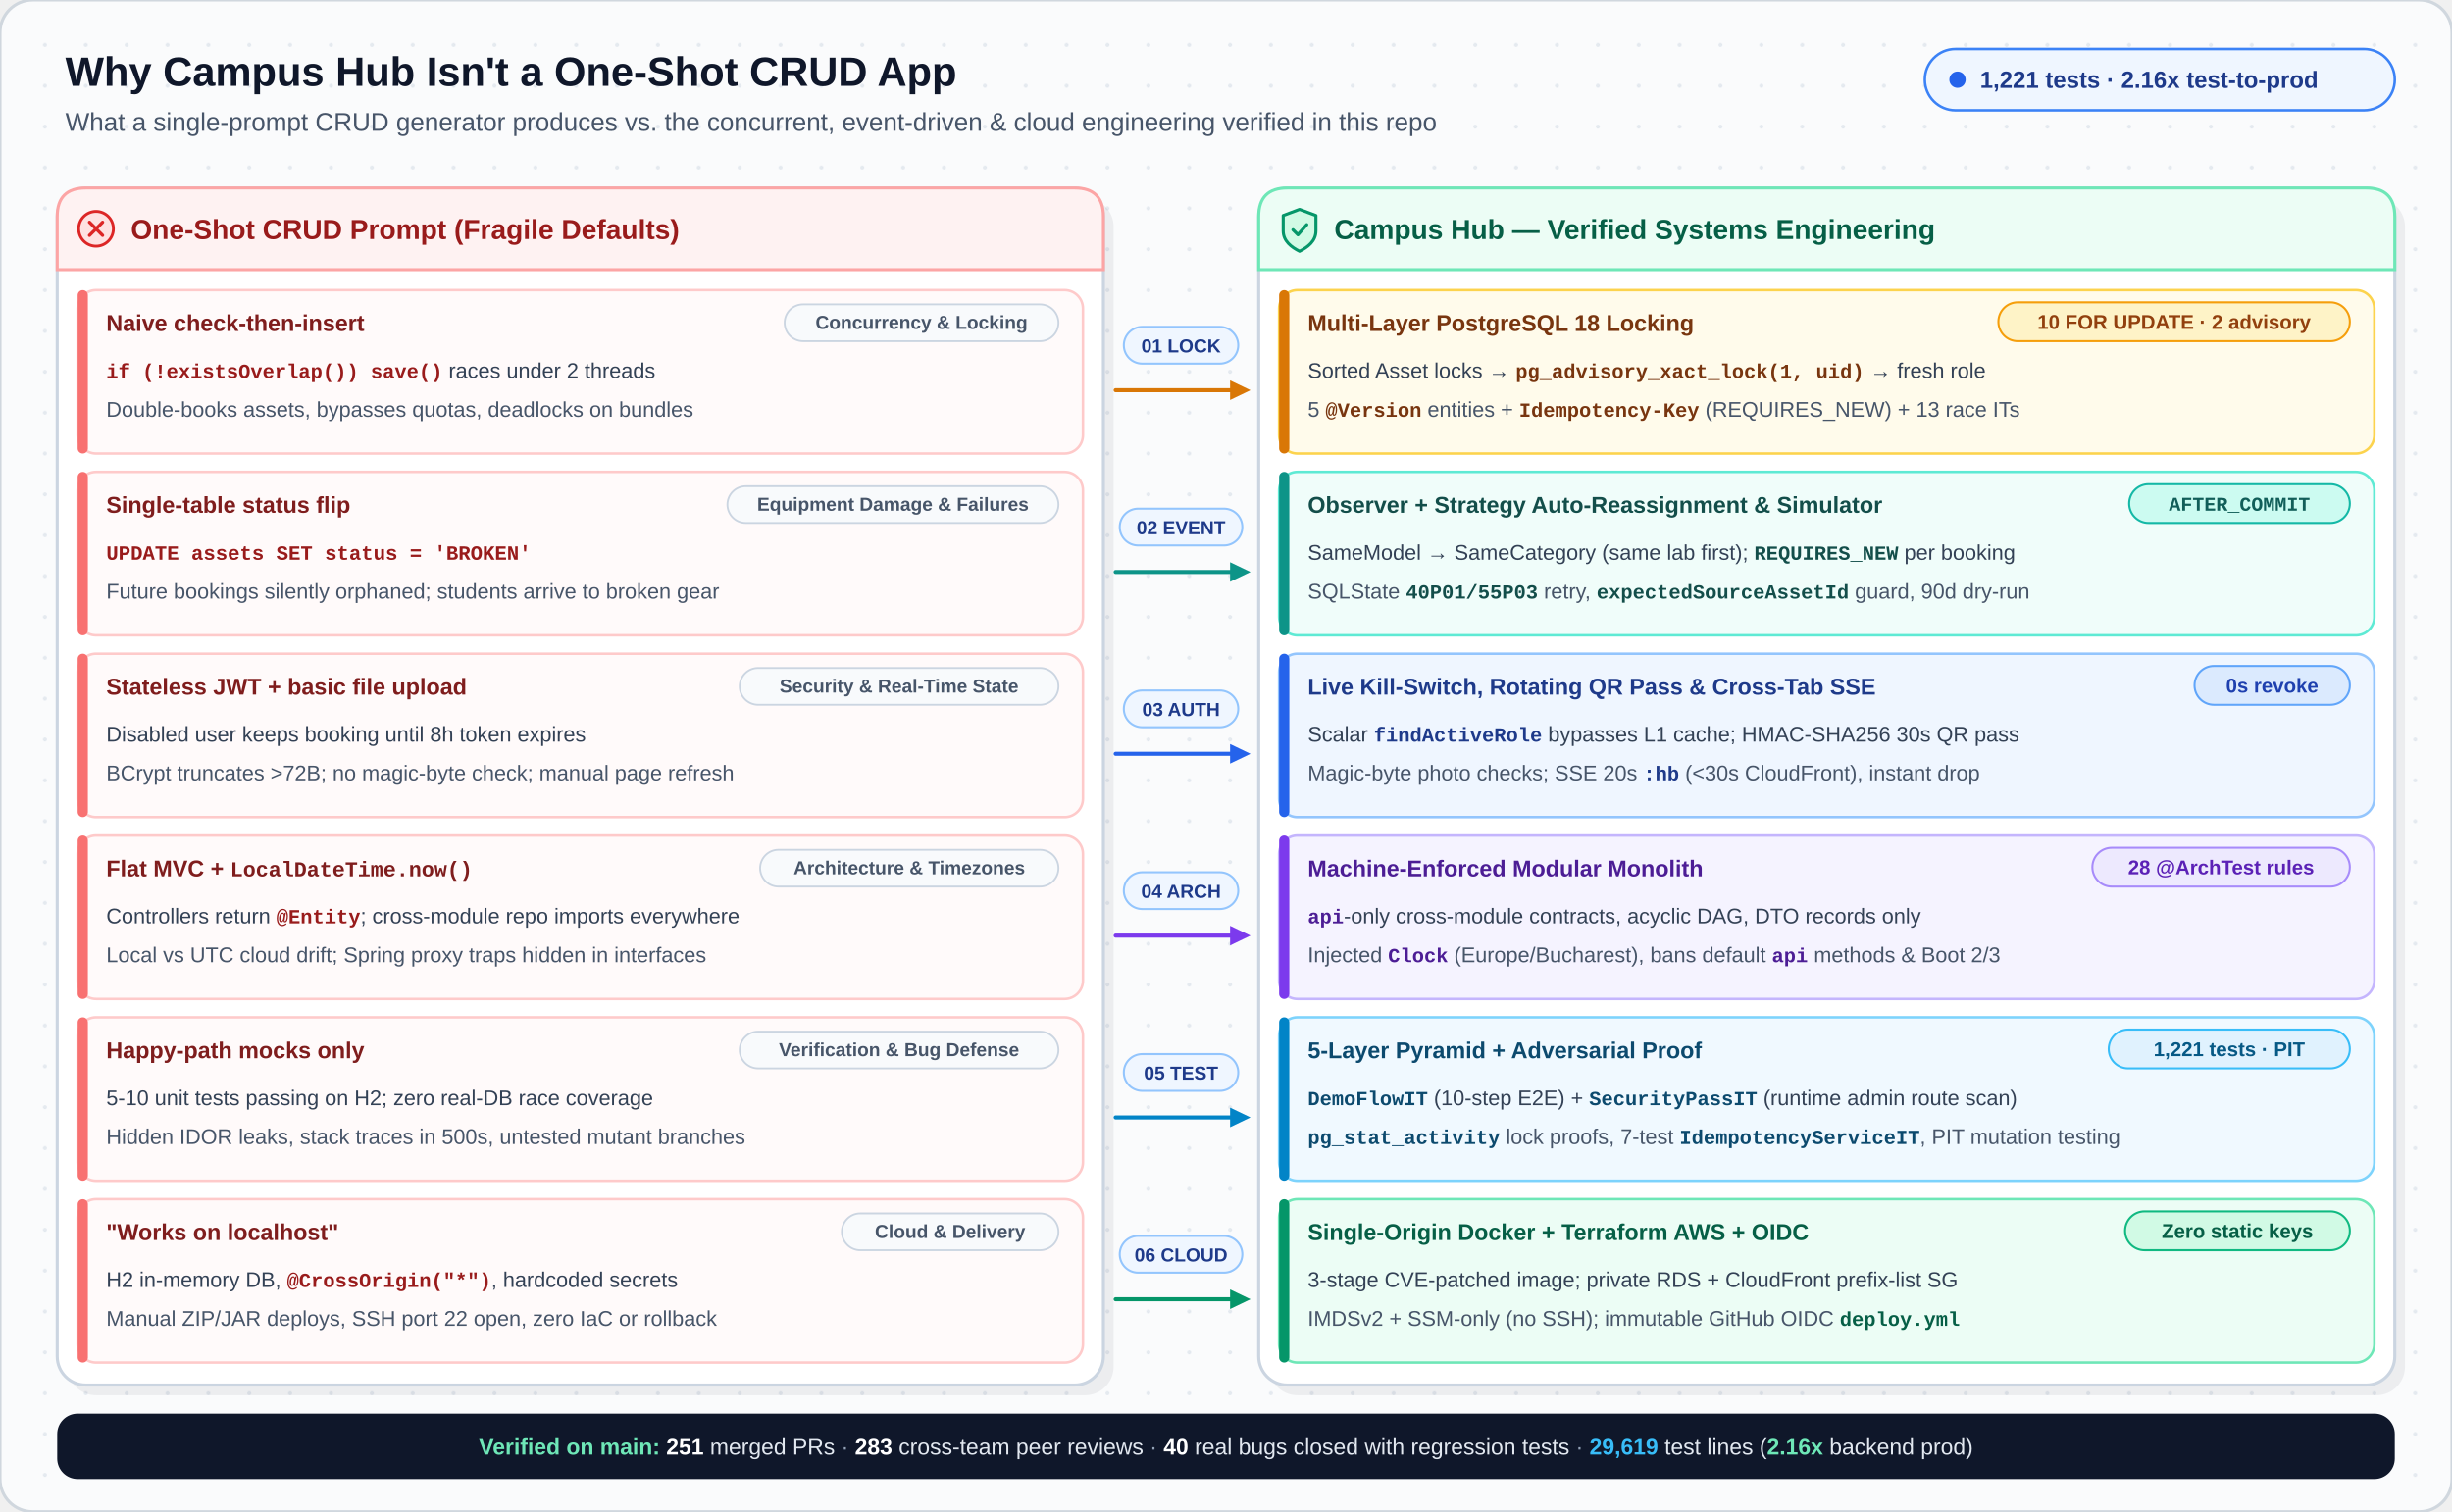
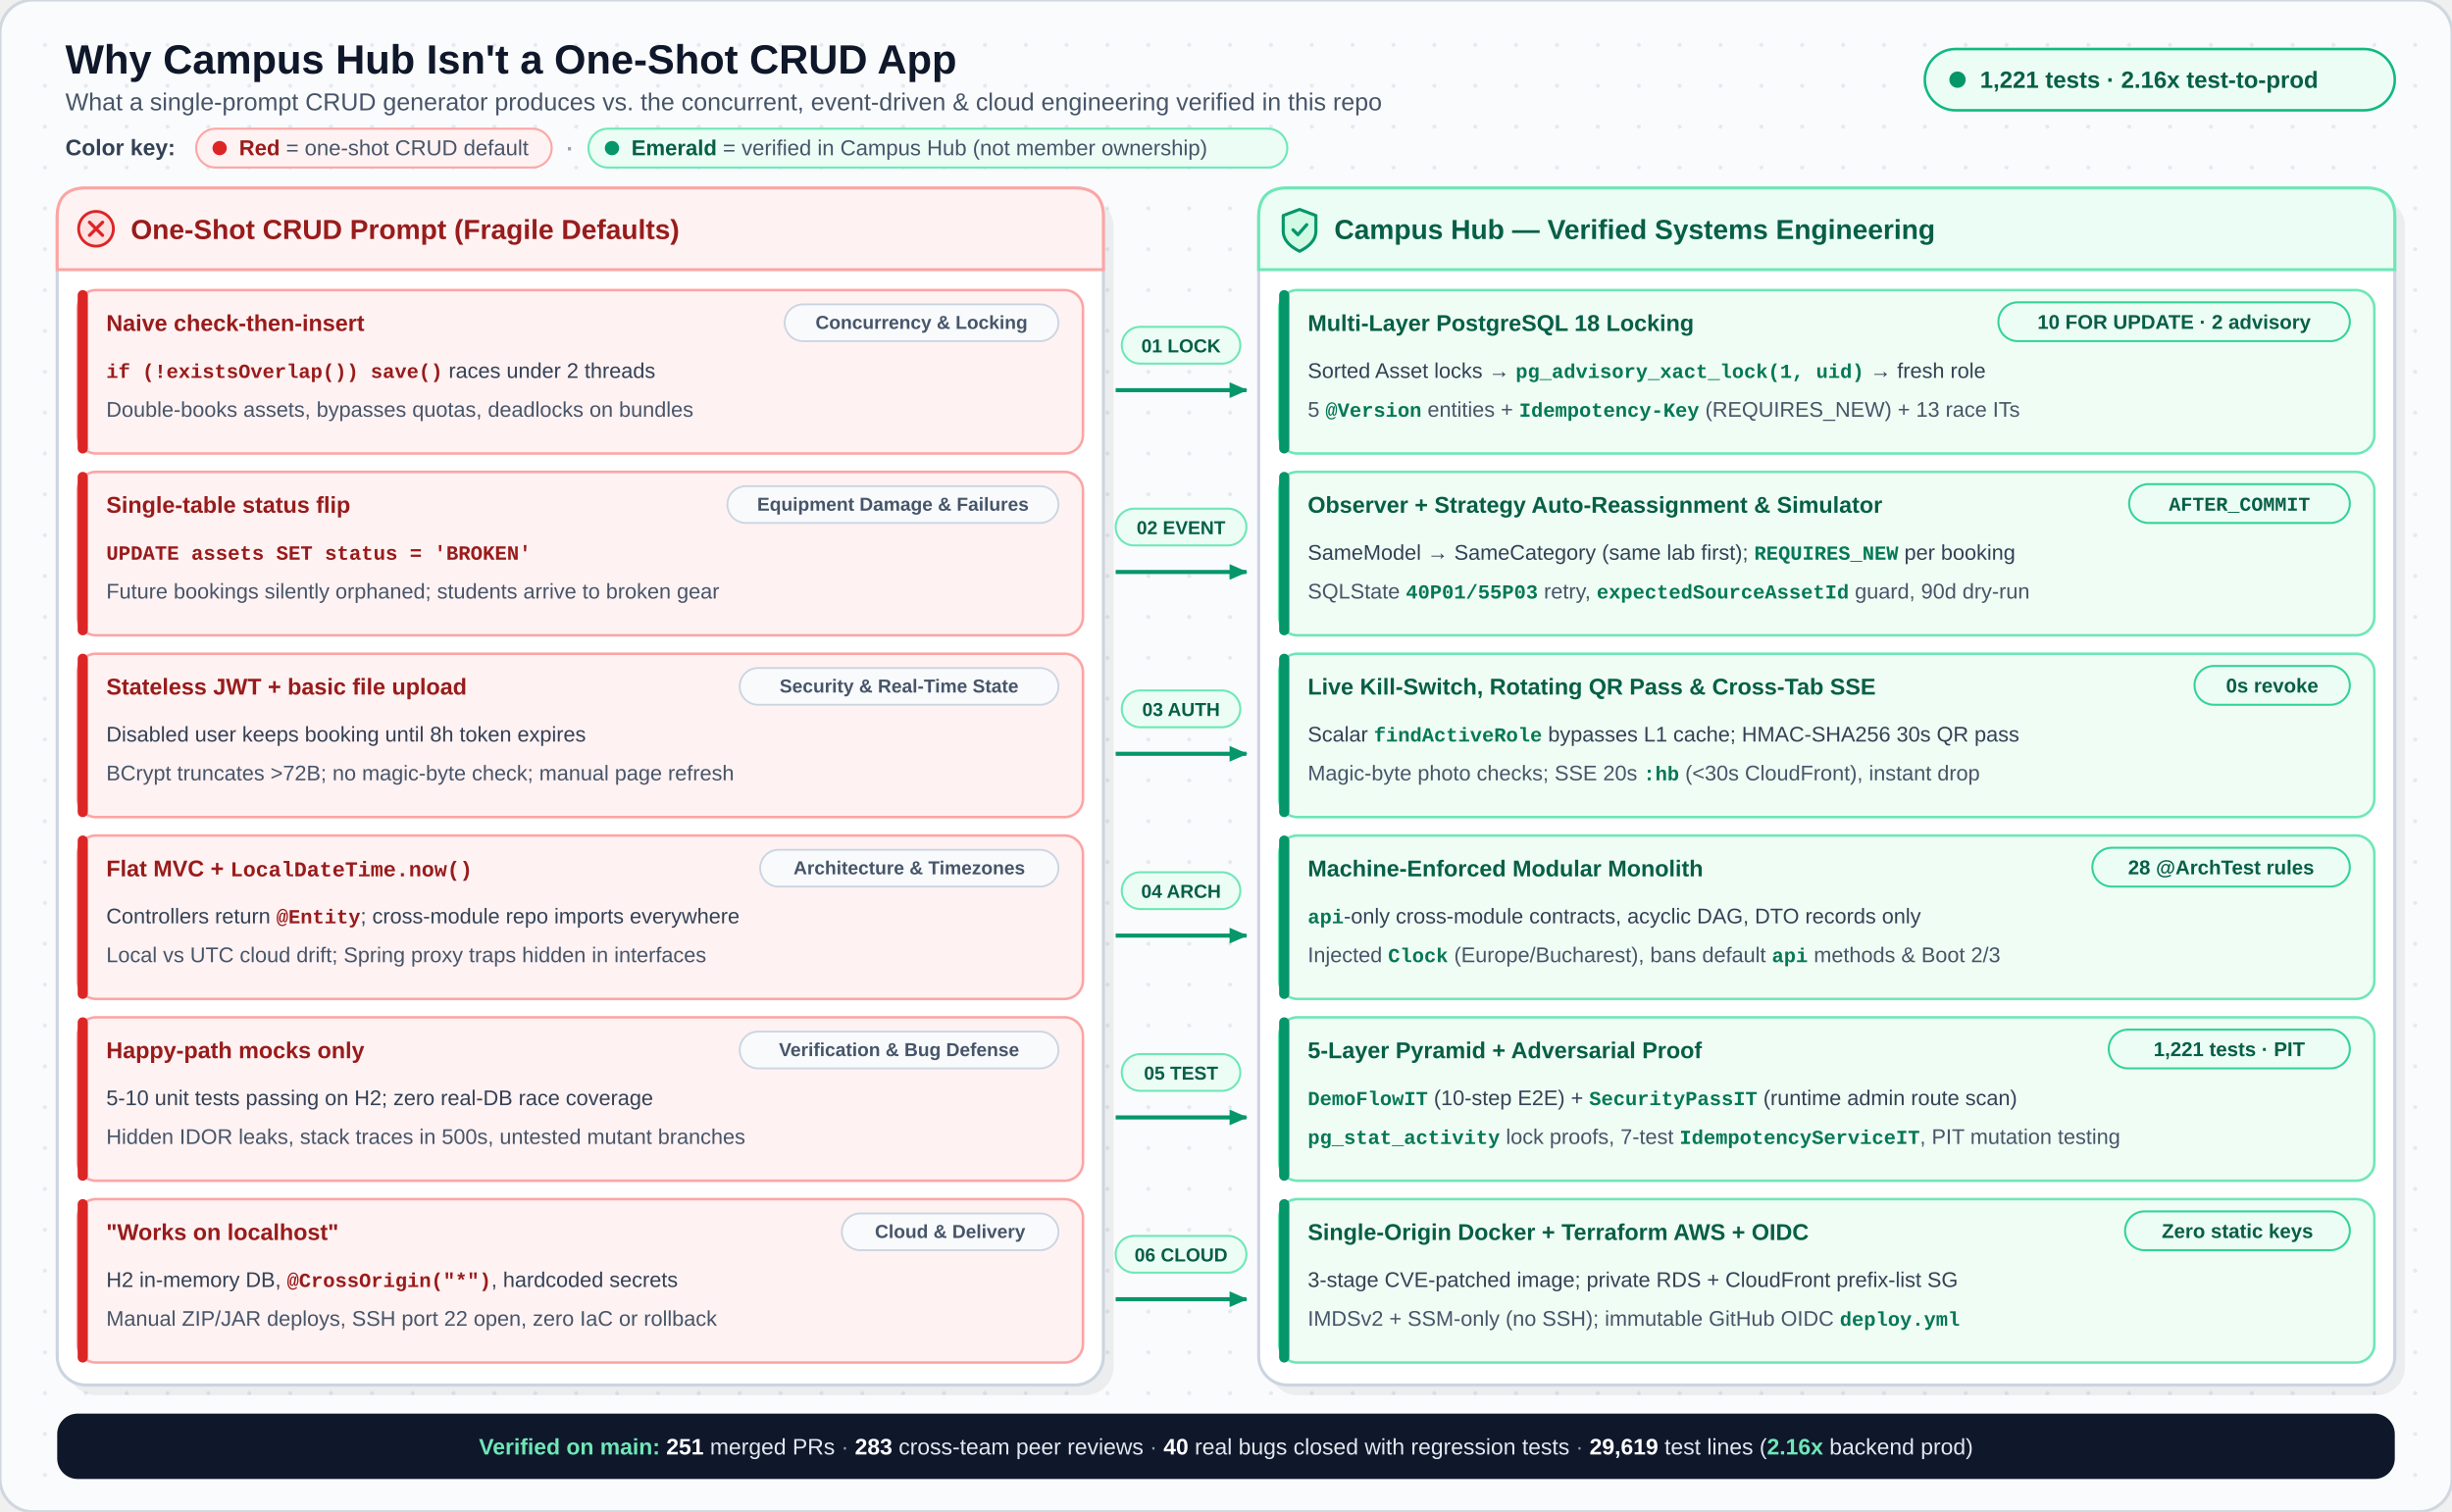
<svg xmlns="http://www.w3.org/2000/svg" viewBox="0 0 1200 740" width="1200" height="740" role="img" aria-label="Why Campus Hub Isn't a One-Shot CRUD App">
  <defs>
    <pattern id="dot-grid" width="20" height="20" patternUnits="userSpaceOnUse">
      <circle cx="2" cy="2" r="1" fill="#cbd5e1" opacity="0.45" />
    </pattern>
+     <marker id="arrow-emerald" viewBox="0 0 10 10" refX="8.5" refY="5" markerWidth="5.5" markerHeight="5.5" orient="auto-start-reverse">
+       <path d="M 1 1.5 L 9 5 L 1 8.5 z" fill="#059669" />
+     </marker>
  </defs>
  <rect x="0" y="0" width="1200" height="740" rx="16" fill="#fafbfc" stroke="#d0d7de" stroke-width="1.5" />
  <rect x="8" y="8" width="1184" height="724" rx="12" fill="url(#dot-grid)" />
  <g font-family="&quot;Segoe UI&quot;, -apple-system, BlinkMacSystemFont, &quot;Helvetica Neue&quot;, Arial, sans-serif">
-     <text x="32" y="42" font-size="20" font-weight="700" fill="#0f172a">Why Campus Hub Isn't a One-Shot CRUD App</text>
-     <text x="32" y="64" font-size="12.5" fill="#475569">What a single-prompt CRUD generator produces vs. the concurrent, event-driven &amp; cloud engineering verified in this repo</text>
-     <rect x="942" y="24" width="230" height="30" rx="15" fill="#eff6ff" stroke="#3b82f6" stroke-width="1.25" />
-     <circle cx="958" cy="39" r="4" fill="#2563eb" />
-     <text x="969" y="43" font-size="11.5" font-weight="700" fill="#1e3a8a">1,221 tests · 2.16x test-to-prod</text>
+     <text x="32" y="36" font-size="20" font-weight="700" fill="#0f172a">Why Campus Hub Isn't a One-Shot CRUD App</text>
+     <text x="32" y="54" font-size="12" fill="#475569">What a single-prompt CRUD generator produces vs. the concurrent, event-driven &amp; cloud engineering verified in this repo</text>
+     <text x="32" y="76" font-size="11" font-weight="700" fill="#334155">Color key:</text>
+     <rect x="96" y="63" width="174" height="19" rx="9.5" fill="#fef2f2" stroke="#fca5a5" stroke-width="1" />
+     <circle cx="107.5" cy="72.5" r="3.5" fill="#dc2626" />
+     <text x="117" y="76" font-size="10.6" fill="#475569">
+       <tspan font-weight="700" fill="#991b1b">Red</tspan> = one-shot CRUD default</text>
+     <text x="279" y="76.5" font-size="11" font-weight="700" fill="#94a3b8" text-anchor="middle">·</text>
+     <rect x="288" y="63" width="342" height="19" rx="9.5" fill="#ecfdf5" stroke="#6ee7b7" stroke-width="1" />
+     <circle cx="299.5" cy="72.5" r="3.5" fill="#059669" />
+     <text x="309" y="76" font-size="10.6" fill="#475569">
+       <tspan font-weight="700" fill="#065f46">Emerald</tspan> = verified in Campus Hub (not member ownership)</text>
+     <rect x="942" y="24" width="230" height="30" rx="15" fill="#ecfdf5" stroke="#10b981" stroke-width="1.25" />
+     <circle cx="958" cy="39" r="4" fill="#059669" />
+     <text x="969" y="43" font-size="11.5" font-weight="700" fill="#065f46">1,221 tests · 2.16x test-to-prod</text>
  </g>
  <g font-family="&quot;Segoe UI&quot;, -apple-system, BlinkMacSystemFont, &quot;Helvetica Neue&quot;, Arial, sans-serif">
    <rect x="33" y="97" width="512" height="586" rx="14" fill="#0f172a" opacity="0.06" />
    <rect x="28" y="92" width="512" height="586" rx="14" fill="#ffffff" stroke="#cbd5e1" stroke-width="1.5" />
    <path d="M 42 92 L 526 92 Q 540 92 540 106 L 540 132 L 28 132 L 28 106 Q 28 92 42 92 Z" fill="#fef2f2" stroke="#fca5a5" stroke-width="1.5" />
    <circle cx="47" cy="112" r="8.5" fill="#fee2e2" stroke="#dc2626" stroke-width="1.4" />
    <path d="M 43.8 108.8 L 50.2 115.2 M 50.2 108.8 L 43.8 115.2" fill="none" stroke="#dc2626" stroke-width="1.6" stroke-linecap="round" />
    <text x="64" y="117" font-size="13.5" font-weight="700" fill="#991b1b">One-Shot CRUD Prompt (Fragile Defaults)</text>
-     <rect x="38" y="142" width="492" height="80" rx="9" fill="#fffafa" stroke="#fecaca" stroke-width="1.25" />
-     <rect x="38" y="142" width="5" height="80" rx="2.5" fill="#f87171" />
-     <text x="52" y="162" font-size="11.2" font-weight="700" fill="#7f1d1d">Naive check-then-insert</text>
+     <rect x="38" y="142" width="492" height="80" rx="9" fill="#fef2f2" stroke="#fca5a5" stroke-width="1.25" />
+     <rect x="38" y="142" width="5" height="80" rx="2.5" fill="#dc2626" />
+     <text x="52" y="162" font-size="11.2" font-weight="700" fill="#991b1b">Naive check-then-insert</text>
    <rect x="384" y="149" width="134" height="18" rx="9" fill="#f8fafc" stroke="#cbd5e1" stroke-width="0.9" />
    <text x="451" y="161" font-size="9.2" font-weight="600" fill="#475569" text-anchor="middle">Concurrency &amp; Locking</text>
    <text x="52" y="185" font-size="10.4" fill="#334155">
      <tspan font-family="&quot;SFMono-Regular&quot;, Consolas, &quot;Liberation Mono&quot;, Menlo, monospace" font-size="9.8" font-weight="600" fill="#991b1b">if (!existsOverlap()) save()</tspan> races under 2 threads</text>
    <text x="52" y="204" font-size="10.4" fill="#475569">Double-books assets, bypasses quotas, deadlocks on bundles</text>
-     <rect x="38" y="231" width="492" height="80" rx="9" fill="#fffafa" stroke="#fecaca" stroke-width="1.25" />
-     <rect x="38" y="231" width="5" height="80" rx="2.5" fill="#f87171" />
-     <text x="52" y="251" font-size="11.2" font-weight="700" fill="#7f1d1d">Single-table status flip</text>
+     <rect x="38" y="231" width="492" height="80" rx="9" fill="#fef2f2" stroke="#fca5a5" stroke-width="1.25" />
+     <rect x="38" y="231" width="5" height="80" rx="2.5" fill="#dc2626" />
+     <text x="52" y="251" font-size="11.2" font-weight="700" fill="#991b1b">Single-table status flip</text>
    <rect x="356" y="238" width="162" height="18" rx="9" fill="#f8fafc" stroke="#cbd5e1" stroke-width="0.9" />
    <text x="437" y="250" font-size="9.2" font-weight="600" fill="#475569" text-anchor="middle">Equipment Damage &amp; Failures</text>
    <text x="52" y="274" font-size="9.9" font-weight="600" fill="#991b1b" font-family="&quot;SFMono-Regular&quot;, Consolas, &quot;Liberation Mono&quot;, Menlo, monospace">UPDATE assets SET status = 'BROKEN'</text>
    <text x="52" y="293" font-size="10.4" fill="#475569">Future bookings silently orphaned; students arrive to broken gear</text>
-     <rect x="38" y="320" width="492" height="80" rx="9" fill="#fffafa" stroke="#fecaca" stroke-width="1.25" />
-     <rect x="38" y="320" width="5" height="80" rx="2.5" fill="#f87171" />
-     <text x="52" y="340" font-size="11.2" font-weight="700" fill="#7f1d1d">Stateless JWT + basic file upload</text>
+     <rect x="38" y="320" width="492" height="80" rx="9" fill="#fef2f2" stroke="#fca5a5" stroke-width="1.25" />
+     <rect x="38" y="320" width="5" height="80" rx="2.5" fill="#dc2626" />
+     <text x="52" y="340" font-size="11.2" font-weight="700" fill="#991b1b">Stateless JWT + basic file upload</text>
    <rect x="362" y="327" width="156" height="18" rx="9" fill="#f8fafc" stroke="#cbd5e1" stroke-width="0.9" />
    <text x="440" y="339" font-size="9.2" font-weight="600" fill="#475569" text-anchor="middle">Security &amp; Real-Time State</text>
    <text x="52" y="363" font-size="10.4" fill="#334155">Disabled user keeps booking until 8h token expires</text>
    <text x="52" y="382" font-size="10.4" fill="#475569">BCrypt truncates &gt;72B; no magic-byte check; manual page refresh</text>
-     <rect x="38" y="409" width="492" height="80" rx="9" fill="#fffafa" stroke="#fecaca" stroke-width="1.25" />
-     <rect x="38" y="409" width="5" height="80" rx="2.5" fill="#f87171" />
-     <text x="52" y="429" font-size="11.2" font-weight="700" fill="#7f1d1d">Flat MVC + <tspan font-family="&quot;SFMono-Regular&quot;, Consolas, &quot;Liberation Mono&quot;, Menlo, monospace" font-size="10.4">LocalDateTime.now()</tspan>
+     <rect x="38" y="409" width="492" height="80" rx="9" fill="#fef2f2" stroke="#fca5a5" stroke-width="1.25" />
+     <rect x="38" y="409" width="5" height="80" rx="2.5" fill="#dc2626" />
+     <text x="52" y="429" font-size="11.2" font-weight="700" fill="#991b1b">Flat MVC + <tspan font-family="&quot;SFMono-Regular&quot;, Consolas, &quot;Liberation Mono&quot;, Menlo, monospace" font-size="10.4">LocalDateTime.now()</tspan>
    </text>
    <rect x="372" y="416" width="146" height="18" rx="9" fill="#f8fafc" stroke="#cbd5e1" stroke-width="0.9" />
    <text x="445" y="428" font-size="9.2" font-weight="600" fill="#475569" text-anchor="middle">Architecture &amp; Timezones</text>
    <text x="52" y="452" font-size="10.4" fill="#334155">Controllers return <tspan font-family="&quot;SFMono-Regular&quot;, Consolas, &quot;Liberation Mono&quot;, Menlo, monospace" font-size="9.8" font-weight="600" fill="#991b1b">@Entity</tspan>; cross-module repo imports everywhere</text>
    <text x="52" y="471" font-size="10.4" fill="#475569">Local vs UTC cloud drift; Spring proxy traps hidden in interfaces</text>
-     <rect x="38" y="498" width="492" height="80" rx="9" fill="#fffafa" stroke="#fecaca" stroke-width="1.25" />
-     <rect x="38" y="498" width="5" height="80" rx="2.5" fill="#f87171" />
-     <text x="52" y="518" font-size="11.2" font-weight="700" fill="#7f1d1d">Happy-path mocks only</text>
+     <rect x="38" y="498" width="492" height="80" rx="9" fill="#fef2f2" stroke="#fca5a5" stroke-width="1.25" />
+     <rect x="38" y="498" width="5" height="80" rx="2.5" fill="#dc2626" />
+     <text x="52" y="518" font-size="11.2" font-weight="700" fill="#991b1b">Happy-path mocks only</text>
    <rect x="362" y="505" width="156" height="18" rx="9" fill="#f8fafc" stroke="#cbd5e1" stroke-width="0.9" />
    <text x="440" y="517" font-size="9.2" font-weight="600" fill="#475569" text-anchor="middle">Verification &amp; Bug Defense</text>
    <text x="52" y="541" font-size="10.4" fill="#334155">5-10 unit tests passing on H2; zero real-DB race coverage</text>
    <text x="52" y="560" font-size="10.4" fill="#475569">Hidden IDOR leaks, stack traces in 500s, untested mutant branches</text>
-     <rect x="38" y="587" width="492" height="80" rx="9" fill="#fffafa" stroke="#fecaca" stroke-width="1.25" />
-     <rect x="38" y="587" width="5" height="80" rx="2.5" fill="#f87171" />
-     <text x="52" y="607" font-size="11.2" font-weight="700" fill="#7f1d1d">"Works on localhost"</text>
+     <rect x="38" y="587" width="492" height="80" rx="9" fill="#fef2f2" stroke="#fca5a5" stroke-width="1.25" />
+     <rect x="38" y="587" width="5" height="80" rx="2.5" fill="#dc2626" />
+     <text x="52" y="607" font-size="11.2" font-weight="700" fill="#991b1b">"Works on localhost"</text>
    <rect x="412" y="594" width="106" height="18" rx="9" fill="#f8fafc" stroke="#cbd5e1" stroke-width="0.9" />
    <text x="465" y="606" font-size="9.2" font-weight="600" fill="#475569" text-anchor="middle">Cloud &amp; Delivery</text>
    <text x="52" y="630" font-size="10.4" fill="#334155">H2 in-memory DB, <tspan font-family="&quot;SFMono-Regular&quot;, Consolas, &quot;Liberation Mono&quot;, Menlo, monospace" font-size="9.8" font-weight="600" fill="#991b1b">@CrossOrigin("*")</tspan>, hardcoded secrets</text>
    <text x="52" y="649" font-size="10.4" fill="#475569">Manual ZIP/JAR deploys, SSH port 22 open, zero IaC or rollback</text>
  </g>
  <g font-family="&quot;Segoe UI&quot;, -apple-system, BlinkMacSystemFont, &quot;Helvetica Neue&quot;, Arial, sans-serif">
-     <rect x="550" y="160" width="56" height="18" rx="9" fill="#eff6ff" stroke="#93c5fd" stroke-width="1" />
-     <text x="578" y="172.5" font-size="9.2" font-weight="700" fill="#1e3a8a" text-anchor="middle">01 LOCK</text>
-     <line x1="546" y1="191" x2="604" y2="191" stroke="#d97706" stroke-width="2" stroke-linecap="round" />
-     <polygon points="602,186.2 612,191 602,195.8" fill="#d97706" />
-     <rect x="548" y="249" width="60" height="18" rx="9" fill="#eff6ff" stroke="#93c5fd" stroke-width="1" />
-     <text x="578" y="261.5" font-size="9.2" font-weight="700" fill="#1e3a8a" text-anchor="middle">02 EVENT</text>
-     <line x1="546" y1="280" x2="604" y2="280" stroke="#0d9488" stroke-width="2" stroke-linecap="round" />
-     <polygon points="602,275.2 612,280 602,284.8" fill="#0d9488" />
-     <rect x="550" y="338" width="56" height="18" rx="9" fill="#eff6ff" stroke="#93c5fd" stroke-width="1" />
-     <text x="578" y="350.5" font-size="9.2" font-weight="700" fill="#1e3a8a" text-anchor="middle">03 AUTH</text>
-     <line x1="546" y1="369" x2="604" y2="369" stroke="#2563eb" stroke-width="2" stroke-linecap="round" />
-     <polygon points="602,364.2 612,369 602,373.8" fill="#2563eb" />
-     <rect x="550" y="427" width="56" height="18" rx="9" fill="#eff6ff" stroke="#93c5fd" stroke-width="1" />
-     <text x="578" y="439.5" font-size="9.2" font-weight="700" fill="#1e3a8a" text-anchor="middle">04 ARCH</text>
-     <line x1="546" y1="458" x2="604" y2="458" stroke="#7c3aed" stroke-width="2" stroke-linecap="round" />
-     <polygon points="602,453.2 612,458 602,462.8" fill="#7c3aed" />
-     <rect x="550" y="516" width="56" height="18" rx="9" fill="#eff6ff" stroke="#93c5fd" stroke-width="1" />
-     <text x="578" y="528.5" font-size="9.2" font-weight="700" fill="#1e3a8a" text-anchor="middle">05 TEST</text>
-     <line x1="546" y1="547" x2="604" y2="547" stroke="#0284c7" stroke-width="2" stroke-linecap="round" />
-     <polygon points="602,542.2 612,547 602,551.8" fill="#0284c7" />
-     <rect x="548" y="605" width="60" height="18" rx="9" fill="#eff6ff" stroke="#93c5fd" stroke-width="1" />
-     <text x="578" y="617.5" font-size="9.2" font-weight="700" fill="#1e3a8a" text-anchor="middle">06 CLOUD</text>
-     <line x1="546" y1="636" x2="604" y2="636" stroke="#059669" stroke-width="2" stroke-linecap="round" />
-     <polygon points="602,631.2 612,636 602,640.8" fill="#059669" />
+     <rect x="549" y="160" width="58" height="18" rx="9" fill="#ecfdf5" stroke="#6ee7b7" stroke-width="1" />
+     <text x="578" y="172.5" font-size="9.2" font-weight="700" fill="#065f46" text-anchor="middle">01 LOCK</text>
+     <line x1="546" y1="191" x2="610" y2="191" stroke="#059669" stroke-width="2" marker-end="url(#arrow-emerald)" />
+     <rect x="546" y="249" width="64" height="18" rx="9" fill="#ecfdf5" stroke="#6ee7b7" stroke-width="1" />
+     <text x="578" y="261.5" font-size="9.2" font-weight="700" fill="#065f46" text-anchor="middle">02 EVENT</text>
+     <line x1="546" y1="280" x2="610" y2="280" stroke="#059669" stroke-width="2" marker-end="url(#arrow-emerald)" />
+     <rect x="549" y="338" width="58" height="18" rx="9" fill="#ecfdf5" stroke="#6ee7b7" stroke-width="1" />
+     <text x="578" y="350.5" font-size="9.2" font-weight="700" fill="#065f46" text-anchor="middle">03 AUTH</text>
+     <line x1="546" y1="369" x2="610" y2="369" stroke="#059669" stroke-width="2" marker-end="url(#arrow-emerald)" />
+     <rect x="549" y="427" width="58" height="18" rx="9" fill="#ecfdf5" stroke="#6ee7b7" stroke-width="1" />
+     <text x="578" y="439.5" font-size="9.2" font-weight="700" fill="#065f46" text-anchor="middle">04 ARCH</text>
+     <line x1="546" y1="458" x2="610" y2="458" stroke="#059669" stroke-width="2" marker-end="url(#arrow-emerald)" />
+     <rect x="549" y="516" width="58" height="18" rx="9" fill="#ecfdf5" stroke="#6ee7b7" stroke-width="1" />
+     <text x="578" y="528.5" font-size="9.2" font-weight="700" fill="#065f46" text-anchor="middle">05 TEST</text>
+     <line x1="546" y1="547" x2="610" y2="547" stroke="#059669" stroke-width="2" marker-end="url(#arrow-emerald)" />
+     <rect x="546" y="605" width="64" height="18" rx="9" fill="#ecfdf5" stroke="#6ee7b7" stroke-width="1" />
+     <text x="578" y="617.5" font-size="9.2" font-weight="700" fill="#065f46" text-anchor="middle">06 CLOUD</text>
+     <line x1="546" y1="636" x2="610" y2="636" stroke="#059669" stroke-width="2" marker-end="url(#arrow-emerald)" />
  </g>
  <g font-family="&quot;Segoe UI&quot;, -apple-system, BlinkMacSystemFont, &quot;Helvetica Neue&quot;, Arial, sans-serif">
    <rect x="621" y="97" width="556" height="586" rx="14" fill="#0f172a" opacity="0.06" />
    <rect x="616" y="92" width="556" height="586" rx="14" fill="#ffffff" stroke="#cbd5e1" stroke-width="1.5" />
    <path d="M 630 92 L 1158 92 Q 1172 92 1172 106 L 1172 132 L 616 132 L 616 106 Q 616 92 630 92 Z" fill="#ecfdf5" stroke="#6ee7b7" stroke-width="1.5" />
    <path d="M 636 102.5 L 644 105.5 L 644 113 C 644 118 640 121 636 123 C 632 121 628 118 628 113 L 628 105.5 Z" fill="#d1fae5" stroke="#059669" stroke-width="1.5" stroke-linejoin="round" />
    <path d="M 632.8 112.5 L 635.2 114.9 L 639.5 110" fill="none" stroke="#059669" stroke-width="1.6" stroke-linecap="round" stroke-linejoin="round" />
    <text x="653" y="117" font-size="13.5" font-weight="700" fill="#065f46">Campus Hub — Verified Systems Engineering</text>
-     <rect x="626" y="142" width="536" height="80" rx="9" fill="#fffbeb" stroke="#fcd34d" stroke-width="1.25" />
-     <rect x="626" y="142" width="5" height="80" rx="2.5" fill="#d97706" />
-     <text x="640" y="162" font-size="11.2" font-weight="700" fill="#78350f">Multi-Layer PostgreSQL 18 Locking</text>
-     <rect x="978" y="148" width="172" height="19" rx="9.5" fill="#fef3c7" stroke="#f59e0b" stroke-width="1" />
-     <text x="1064" y="161" font-size="9.8" font-weight="700" fill="#92400e" text-anchor="middle">10 FOR UPDATE · 2 advisory</text>
-     <text x="640" y="185" font-size="10.4" fill="#334155">Sorted Asset locks → <tspan font-family="&quot;SFMono-Regular&quot;, Consolas, &quot;Liberation Mono&quot;, Menlo, monospace" font-size="9.8" font-weight="600" fill="#78350f">pg_advisory_xact_lock(1, uid)</tspan> → fresh role</text>
-     <text x="640" y="204" font-size="10.4" fill="#475569">5 <tspan font-family="&quot;SFMono-Regular&quot;, Consolas, &quot;Liberation Mono&quot;, Menlo, monospace" font-size="9.8" font-weight="600" fill="#78350f">@Version</tspan> entities + <tspan font-family="&quot;SFMono-Regular&quot;, Consolas, &quot;Liberation Mono&quot;, Menlo, monospace" font-size="9.8" font-weight="600" fill="#78350f">Idempotency-Key</tspan> (REQUIRES_NEW) + 13 race ITs</text>
-     <rect x="626" y="231" width="536" height="80" rx="9" fill="#f0fdfa" stroke="#5eead4" stroke-width="1.25" />
-     <rect x="626" y="231" width="5" height="80" rx="2.5" fill="#0d9488" />
-     <text x="640" y="251" font-size="11.2" font-weight="700" fill="#134e4a">Observer + Strategy Auto-Reassignment &amp; Simulator</text>
-     <rect x="1042" y="237" width="108" height="19" rx="9.5" fill="#ccfbf1" stroke="#14b8a6" stroke-width="1" />
-     <text x="1096" y="250" font-size="9.6" font-weight="700" fill="#115e59" text-anchor="middle" font-family="&quot;SFMono-Regular&quot;, Consolas, &quot;Liberation Mono&quot;, Menlo, monospace">AFTER_COMMIT</text>
-     <text x="640" y="274" font-size="10.4" fill="#334155">SameModel → SameCategory (same lab first); <tspan font-family="&quot;SFMono-Regular&quot;, Consolas, &quot;Liberation Mono&quot;, Menlo, monospace" font-size="9.8" font-weight="600" fill="#134e4a">REQUIRES_NEW</tspan> per booking</text>
-     <text x="640" y="293" font-size="10.4" fill="#475569">SQLState <tspan font-family="&quot;SFMono-Regular&quot;, Consolas, &quot;Liberation Mono&quot;, Menlo, monospace" font-size="9.8" font-weight="600" fill="#134e4a">40P01/55P03</tspan> retry, <tspan font-family="&quot;SFMono-Regular&quot;, Consolas, &quot;Liberation Mono&quot;, Menlo, monospace" font-size="9.8" font-weight="600" fill="#134e4a">expectedSourceAssetId</tspan> guard, 90d dry-run</text>
-     <rect x="626" y="320" width="536" height="80" rx="9" fill="#eff6ff" stroke="#93c5fd" stroke-width="1.25" />
-     <rect x="626" y="320" width="5" height="80" rx="2.5" fill="#2563eb" />
-     <text x="640" y="340" font-size="11.2" font-weight="700" fill="#1e3a8a">Live Kill-Switch, Rotating QR Pass &amp; Cross-Tab SSE</text>
-     <rect x="1074" y="326" width="76" height="19" rx="9.5" fill="#dbeafe" stroke="#60a5fa" stroke-width="1" />
-     <text x="1112" y="339" font-size="9.8" font-weight="700" fill="#1e40af" text-anchor="middle">0s revoke</text>
-     <text x="640" y="363" font-size="10.4" fill="#334155">Scalar <tspan font-family="&quot;SFMono-Regular&quot;, Consolas, &quot;Liberation Mono&quot;, Menlo, monospace" font-size="9.8" font-weight="600" fill="#1e3a8a">findActiveRole</tspan> bypasses L1 cache; HMAC-SHA256 30s QR pass</text>
-     <text x="640" y="382" font-size="10.4" fill="#475569">Magic-byte photo checks; SSE 20s <tspan font-family="&quot;SFMono-Regular&quot;, Consolas, &quot;Liberation Mono&quot;, Menlo, monospace" font-size="9.8" font-weight="600" fill="#1e3a8a">:hb</tspan> (&lt;30s CloudFront), instant drop</text>
-     <rect x="626" y="409" width="536" height="80" rx="9" fill="#f5f3ff" stroke="#c4b5fd" stroke-width="1.25" />
-     <rect x="626" y="409" width="5" height="80" rx="2.5" fill="#7c3aed" />
-     <text x="640" y="429" font-size="11.2" font-weight="700" fill="#4c1d95">Machine-Enforced Modular Monolith</text>
-     <rect x="1024" y="415" width="126" height="19" rx="9.5" fill="#ede9fe" stroke="#a78bfa" stroke-width="1" />
-     <text x="1087" y="428" font-size="9.8" font-weight="700" fill="#5b21b6" text-anchor="middle">28 @ArchTest rules</text>
+     <rect x="626" y="142" width="536" height="80" rx="9" fill="#f0fdf4" stroke="#6ee7b7" stroke-width="1.25" />
+     <rect x="626" y="142" width="5" height="80" rx="2.5" fill="#059669" />
+     <text x="640" y="162" font-size="11.2" font-weight="700" fill="#065f46">Multi-Layer PostgreSQL 18 Locking</text>
+     <rect x="978" y="148" width="172" height="19" rx="9.5" fill="#ecfdf5" stroke="#34d399" stroke-width="1" />
+     <text x="1064" y="161" font-size="9.8" font-weight="700" fill="#065f46" text-anchor="middle">10 FOR UPDATE · 2 advisory</text>
+     <text x="640" y="185" font-size="10.4" fill="#334155">Sorted Asset locks → <tspan font-family="&quot;SFMono-Regular&quot;, Consolas, &quot;Liberation Mono&quot;, Menlo, monospace" font-size="9.8" font-weight="600" fill="#047857">pg_advisory_xact_lock(1, uid)</tspan> → fresh role</text>
+     <text x="640" y="204" font-size="10.4" fill="#475569">5 <tspan font-family="&quot;SFMono-Regular&quot;, Consolas, &quot;Liberation Mono&quot;, Menlo, monospace" font-size="9.8" font-weight="600" fill="#047857">@Version</tspan> entities + <tspan font-family="&quot;SFMono-Regular&quot;, Consolas, &quot;Liberation Mono&quot;, Menlo, monospace" font-size="9.8" font-weight="600" fill="#047857">Idempotency-Key</tspan> (REQUIRES_NEW) + 13 race ITs</text>
+     <rect x="626" y="231" width="536" height="80" rx="9" fill="#f0fdf4" stroke="#6ee7b7" stroke-width="1.25" />
+     <rect x="626" y="231" width="5" height="80" rx="2.5" fill="#059669" />
+     <text x="640" y="251" font-size="11.2" font-weight="700" fill="#065f46">Observer + Strategy Auto-Reassignment &amp; Simulator</text>
+     <rect x="1042" y="237" width="108" height="19" rx="9.5" fill="#ecfdf5" stroke="#34d399" stroke-width="1" />
+     <text x="1096" y="250" font-size="9.6" font-weight="700" fill="#065f46" text-anchor="middle" font-family="&quot;SFMono-Regular&quot;, Consolas, &quot;Liberation Mono&quot;, Menlo, monospace">AFTER_COMMIT</text>
+     <text x="640" y="274" font-size="10.4" fill="#334155">SameModel → SameCategory (same lab first); <tspan font-family="&quot;SFMono-Regular&quot;, Consolas, &quot;Liberation Mono&quot;, Menlo, monospace" font-size="9.8" font-weight="600" fill="#047857">REQUIRES_NEW</tspan> per booking</text>
+     <text x="640" y="293" font-size="10.4" fill="#475569">SQLState <tspan font-family="&quot;SFMono-Regular&quot;, Consolas, &quot;Liberation Mono&quot;, Menlo, monospace" font-size="9.8" font-weight="600" fill="#047857">40P01/55P03</tspan> retry, <tspan font-family="&quot;SFMono-Regular&quot;, Consolas, &quot;Liberation Mono&quot;, Menlo, monospace" font-size="9.8" font-weight="600" fill="#047857">expectedSourceAssetId</tspan> guard, 90d dry-run</text>
+     <rect x="626" y="320" width="536" height="80" rx="9" fill="#f0fdf4" stroke="#6ee7b7" stroke-width="1.25" />
+     <rect x="626" y="320" width="5" height="80" rx="2.5" fill="#059669" />
+     <text x="640" y="340" font-size="11.2" font-weight="700" fill="#065f46">Live Kill-Switch, Rotating QR Pass &amp; Cross-Tab SSE</text>
+     <rect x="1074" y="326" width="76" height="19" rx="9.5" fill="#ecfdf5" stroke="#34d399" stroke-width="1" />
+     <text x="1112" y="339" font-size="9.8" font-weight="700" fill="#065f46" text-anchor="middle">0s revoke</text>
+     <text x="640" y="363" font-size="10.4" fill="#334155">Scalar <tspan font-family="&quot;SFMono-Regular&quot;, Consolas, &quot;Liberation Mono&quot;, Menlo, monospace" font-size="9.8" font-weight="600" fill="#047857">findActiveRole</tspan> bypasses L1 cache; HMAC-SHA256 30s QR pass</text>
+     <text x="640" y="382" font-size="10.4" fill="#475569">Magic-byte photo checks; SSE 20s <tspan font-family="&quot;SFMono-Regular&quot;, Consolas, &quot;Liberation Mono&quot;, Menlo, monospace" font-size="9.8" font-weight="600" fill="#047857">:hb</tspan> (&lt;30s CloudFront), instant drop</text>
+     <rect x="626" y="409" width="536" height="80" rx="9" fill="#f0fdf4" stroke="#6ee7b7" stroke-width="1.25" />
+     <rect x="626" y="409" width="5" height="80" rx="2.5" fill="#059669" />
+     <text x="640" y="429" font-size="11.2" font-weight="700" fill="#065f46">Machine-Enforced Modular Monolith</text>
+     <rect x="1024" y="415" width="126" height="19" rx="9.5" fill="#ecfdf5" stroke="#34d399" stroke-width="1" />
+     <text x="1087" y="428" font-size="9.8" font-weight="700" fill="#065f46" text-anchor="middle">28 @ArchTest rules</text>
    <text x="640" y="452" font-size="10.4" fill="#334155">
-       <tspan font-family="&quot;SFMono-Regular&quot;, Consolas, &quot;Liberation Mono&quot;, Menlo, monospace" font-size="9.8" font-weight="600" fill="#4c1d95">api</tspan>-only cross-module contracts, acyclic DAG, DTO records only</text>
-     <text x="640" y="471" font-size="10.4" fill="#475569">Injected <tspan font-family="&quot;SFMono-Regular&quot;, Consolas, &quot;Liberation Mono&quot;, Menlo, monospace" font-size="9.8" font-weight="600" fill="#4c1d95">Clock</tspan> (Europe/Bucharest), bans default <tspan font-family="&quot;SFMono-Regular&quot;, Consolas, &quot;Liberation Mono&quot;, Menlo, monospace" font-size="9.8" font-weight="600" fill="#4c1d95">api</tspan> methods &amp; Boot 2/3</text>
-     <rect x="626" y="498" width="536" height="80" rx="9" fill="#f0f9ff" stroke="#7dd3fc" stroke-width="1.25" />
-     <rect x="626" y="498" width="5" height="80" rx="2.5" fill="#0284c7" />
-     <text x="640" y="518" font-size="11.2" font-weight="700" fill="#0c4a6e">5-Layer Pyramid + Adversarial Proof</text>
-     <rect x="1032" y="504" width="118" height="19" rx="9.5" fill="#e0f2fe" stroke="#38bdf8" stroke-width="1" />
-     <text x="1091" y="517" font-size="9.8" font-weight="700" fill="#075985" text-anchor="middle">1,221 tests · PIT</text>
+       <tspan font-family="&quot;SFMono-Regular&quot;, Consolas, &quot;Liberation Mono&quot;, Menlo, monospace" font-size="9.8" font-weight="600" fill="#047857">api</tspan>-only cross-module contracts, acyclic DAG, DTO records only</text>
+     <text x="640" y="471" font-size="10.4" fill="#475569">Injected <tspan font-family="&quot;SFMono-Regular&quot;, Consolas, &quot;Liberation Mono&quot;, Menlo, monospace" font-size="9.8" font-weight="600" fill="#047857">Clock</tspan> (Europe/Bucharest), bans default <tspan font-family="&quot;SFMono-Regular&quot;, Consolas, &quot;Liberation Mono&quot;, Menlo, monospace" font-size="9.8" font-weight="600" fill="#047857">api</tspan> methods &amp; Boot 2/3</text>
+     <rect x="626" y="498" width="536" height="80" rx="9" fill="#f0fdf4" stroke="#6ee7b7" stroke-width="1.25" />
+     <rect x="626" y="498" width="5" height="80" rx="2.5" fill="#059669" />
+     <text x="640" y="518" font-size="11.2" font-weight="700" fill="#065f46">5-Layer Pyramid + Adversarial Proof</text>
+     <rect x="1032" y="504" width="118" height="19" rx="9.5" fill="#ecfdf5" stroke="#34d399" stroke-width="1" />
+     <text x="1091" y="517" font-size="9.8" font-weight="700" fill="#065f46" text-anchor="middle">1,221 tests · PIT</text>
    <text x="640" y="541" font-size="10.4" fill="#334155">
-       <tspan font-family="&quot;SFMono-Regular&quot;, Consolas, &quot;Liberation Mono&quot;, Menlo, monospace" font-size="9.8" font-weight="600" fill="#0c4a6e">DemoFlowIT</tspan> (10-step E2E) + <tspan font-family="&quot;SFMono-Regular&quot;, Consolas, &quot;Liberation Mono&quot;, Menlo, monospace" font-size="9.8" font-weight="600" fill="#0c4a6e">SecurityPassIT</tspan> (runtime admin route scan)</text>
+       <tspan font-family="&quot;SFMono-Regular&quot;, Consolas, &quot;Liberation Mono&quot;, Menlo, monospace" font-size="9.8" font-weight="600" fill="#047857">DemoFlowIT</tspan> (10-step E2E) + <tspan font-family="&quot;SFMono-Regular&quot;, Consolas, &quot;Liberation Mono&quot;, Menlo, monospace" font-size="9.8" font-weight="600" fill="#047857">SecurityPassIT</tspan> (runtime admin route scan)</text>
    <text x="640" y="560" font-size="10.4" fill="#475569">
-       <tspan font-family="&quot;SFMono-Regular&quot;, Consolas, &quot;Liberation Mono&quot;, Menlo, monospace" font-size="9.8" font-weight="600" fill="#0c4a6e">pg_stat_activity</tspan> lock proofs, 7-test <tspan font-family="&quot;SFMono-Regular&quot;, Consolas, &quot;Liberation Mono&quot;, Menlo, monospace" font-size="9.8" font-weight="600" fill="#0c4a6e">IdempotencyServiceIT</tspan>, PIT mutation testing</text>
-     <rect x="626" y="587" width="536" height="80" rx="9" fill="#ecfdf5" stroke="#6ee7b7" stroke-width="1.25" />
+       <tspan font-family="&quot;SFMono-Regular&quot;, Consolas, &quot;Liberation Mono&quot;, Menlo, monospace" font-size="9.8" font-weight="600" fill="#047857">pg_stat_activity</tspan> lock proofs, 7-test <tspan font-family="&quot;SFMono-Regular&quot;, Consolas, &quot;Liberation Mono&quot;, Menlo, monospace" font-size="9.8" font-weight="600" fill="#047857">IdempotencyServiceIT</tspan>, PIT mutation testing</text>
+     <rect x="626" y="587" width="536" height="80" rx="9" fill="#f0fdf4" stroke="#6ee7b7" stroke-width="1.25" />
    <rect x="626" y="587" width="5" height="80" rx="2.5" fill="#059669" />
    <text x="640" y="607" font-size="11.2" font-weight="700" fill="#065f46">Single-Origin Docker + Terraform AWS + OIDC</text>
-     <rect x="1040" y="593" width="110" height="19" rx="9.5" fill="#d1fae5" stroke="#10b981" stroke-width="1" />
+     <rect x="1040" y="593" width="110" height="19" rx="9.5" fill="#ecfdf5" stroke="#34d399" stroke-width="1" />
    <text x="1095" y="606" font-size="9.8" font-weight="700" fill="#065f46" text-anchor="middle">Zero static keys</text>
    <text x="640" y="630" font-size="10.4" fill="#334155">3-stage CVE-patched image; private RDS + CloudFront prefix-list SG</text>
-     <text x="640" y="649" font-size="10.4" fill="#475569">IMDSv2 + SSM-only (no SSH); immutable GitHub OIDC <tspan font-family="&quot;SFMono-Regular&quot;, Consolas, &quot;Liberation Mono&quot;, Menlo, monospace" font-size="9.8" font-weight="600" fill="#065f46">deploy.yml</tspan>
+     <text x="640" y="649" font-size="10.4" fill="#475569">IMDSv2 + SSM-only (no SSH); immutable GitHub OIDC <tspan font-family="&quot;SFMono-Regular&quot;, Consolas, &quot;Liberation Mono&quot;, Menlo, monospace" font-size="9.8" font-weight="600" fill="#047857">deploy.yml</tspan>
    </text>
  </g>
  <g font-family="&quot;Segoe UI&quot;, -apple-system, BlinkMacSystemFont, &quot;Helvetica Neue&quot;, Arial, sans-serif">
    <rect x="28" y="692" width="1144" height="32" rx="10" fill="#0f172a" />
    <text x="600" y="712" font-size="11" fill="#e2e8f0" text-anchor="middle">
      <tspan font-weight="700" fill="#6ee7b7">Verified on main:</tspan>
      <tspan font-weight="700" fill="#ffffff"> 251</tspan> merged PRs
      <tspan fill="#94a3b8"> · </tspan>
      <tspan font-weight="700" fill="#ffffff">283</tspan> cross-team peer reviews
      <tspan fill="#94a3b8"> · </tspan>
      <tspan font-weight="700" fill="#ffffff">40</tspan> real bugs closed with regression tests
      <tspan fill="#94a3b8"> · </tspan>
-       <tspan font-weight="700" fill="#38bdf8">29,619</tspan> test lines (<tspan font-weight="700" fill="#6ee7b7">2.16x</tspan> backend prod)
+       <tspan font-weight="700" fill="#ffffff">29,619</tspan> test lines (<tspan font-weight="700" fill="#6ee7b7">2.16x</tspan> backend prod)
    </text>
  </g>
</svg>
